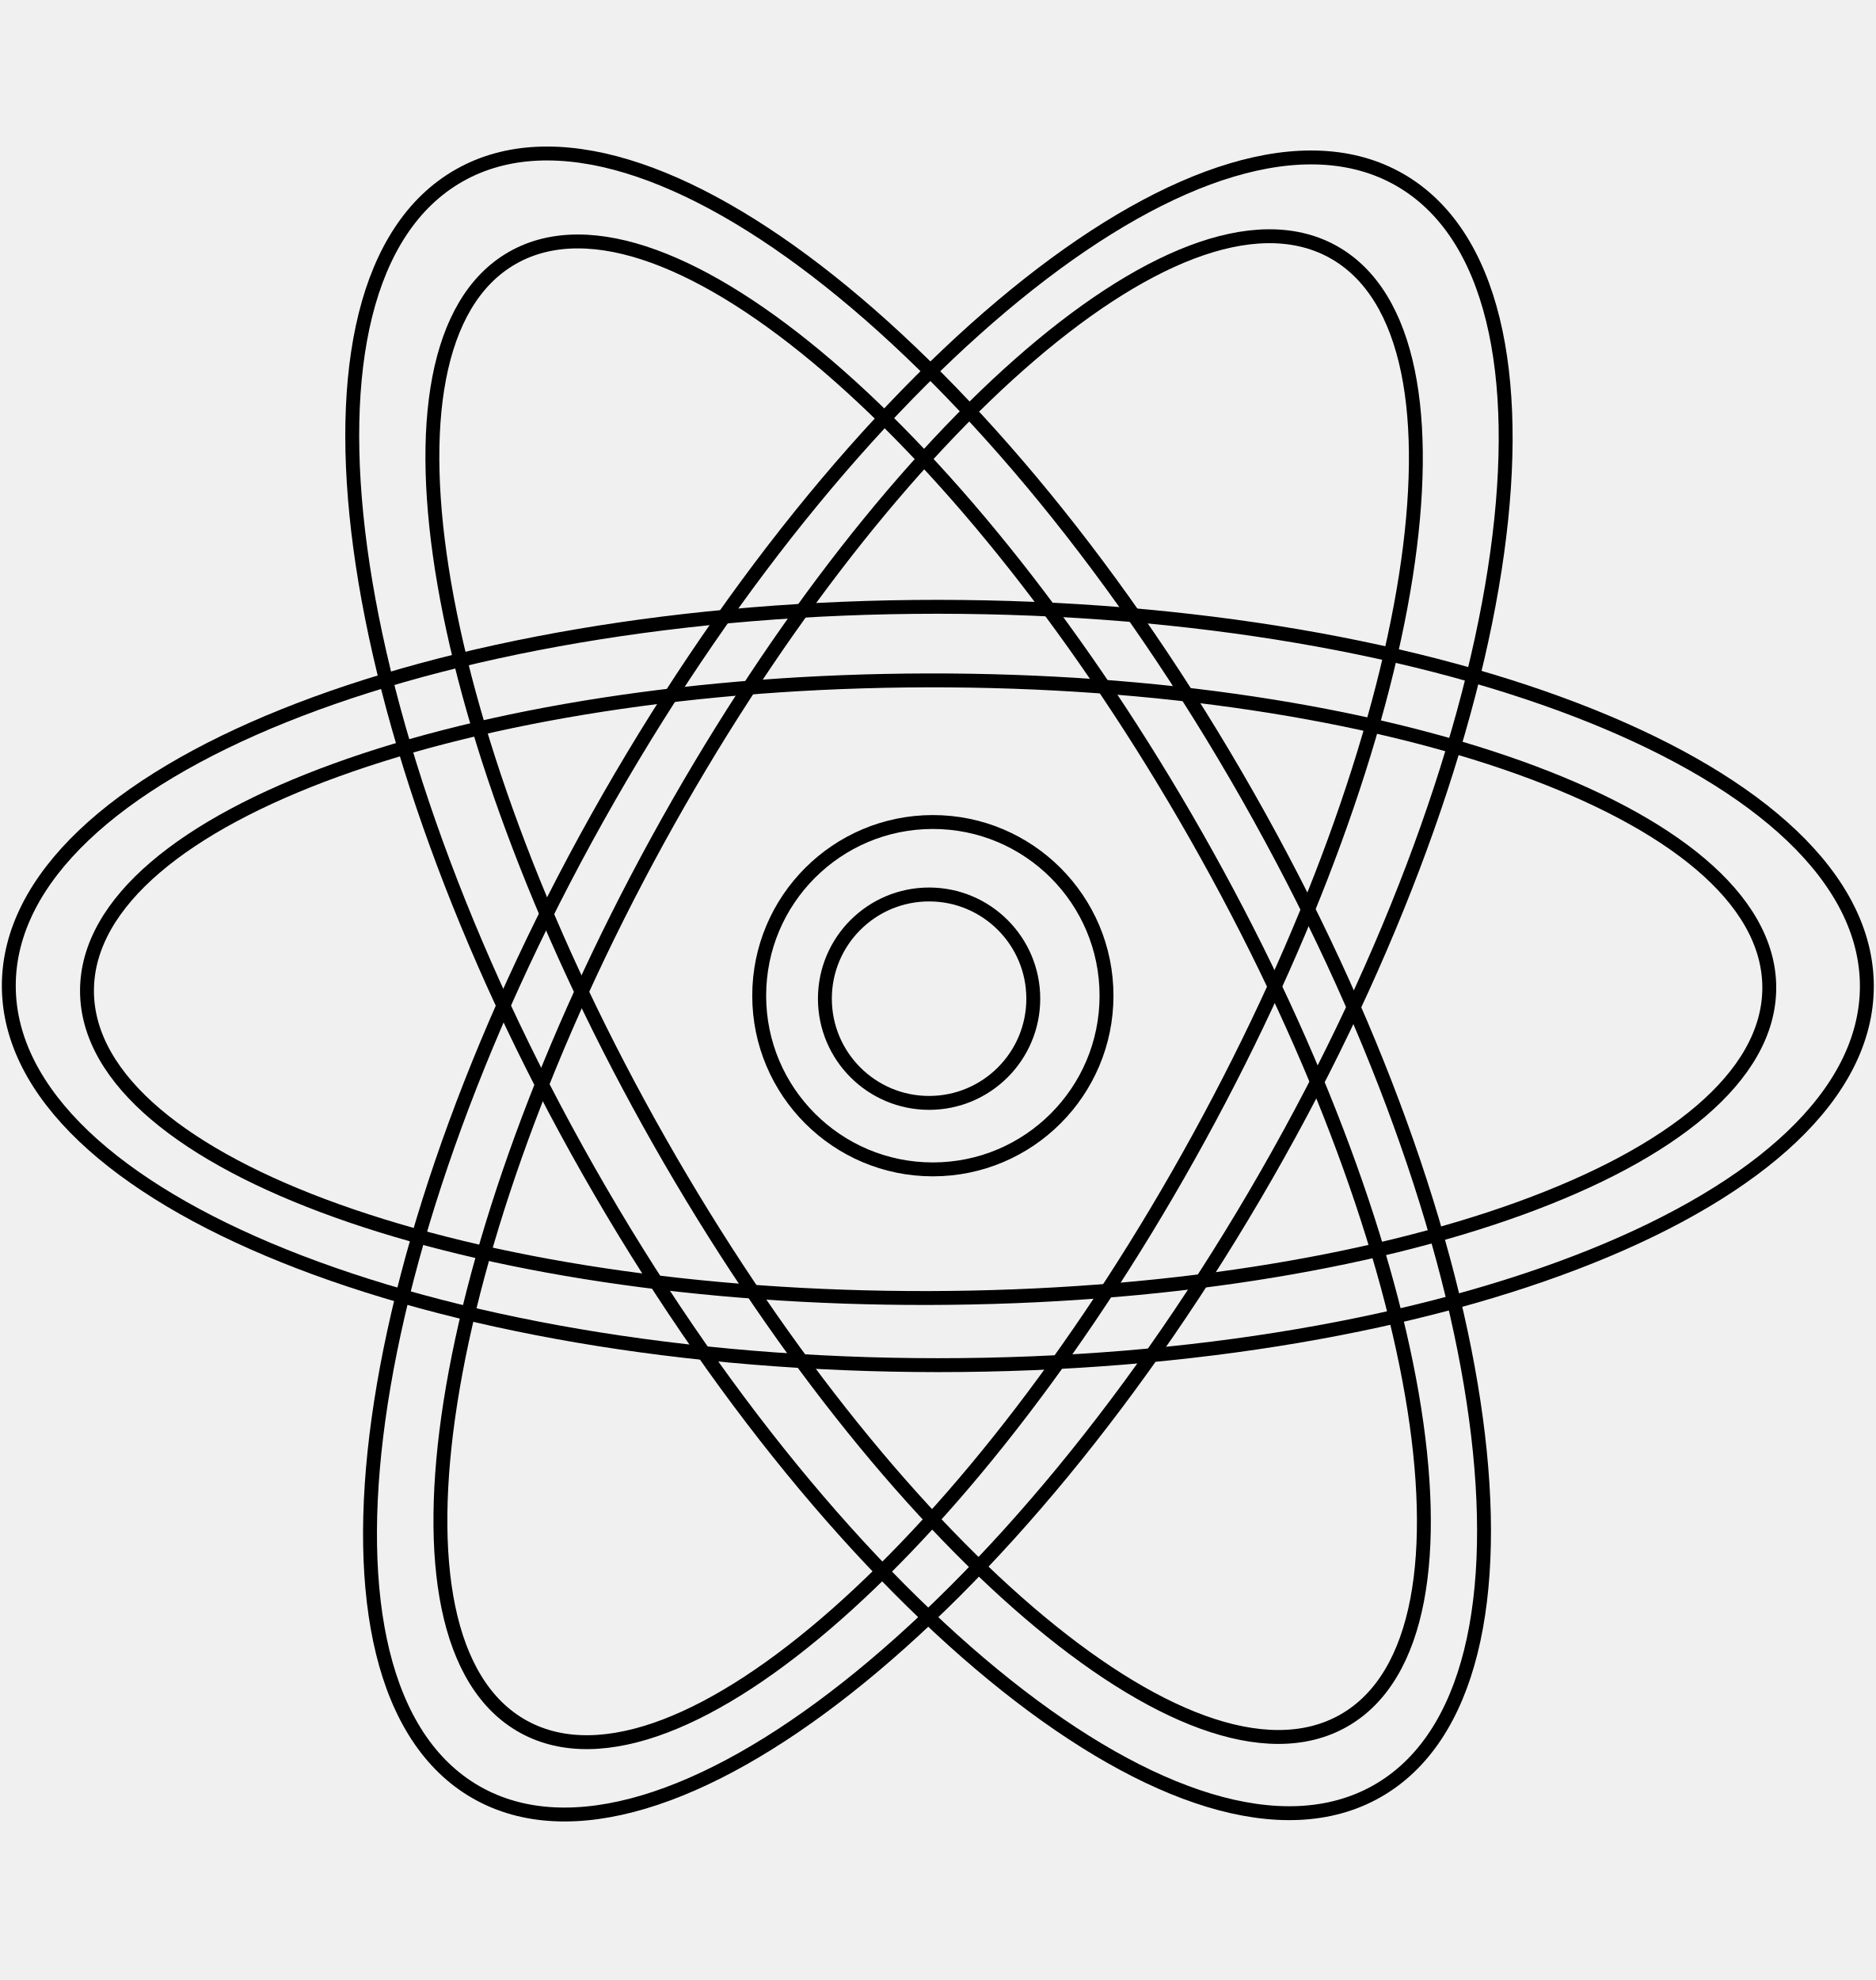
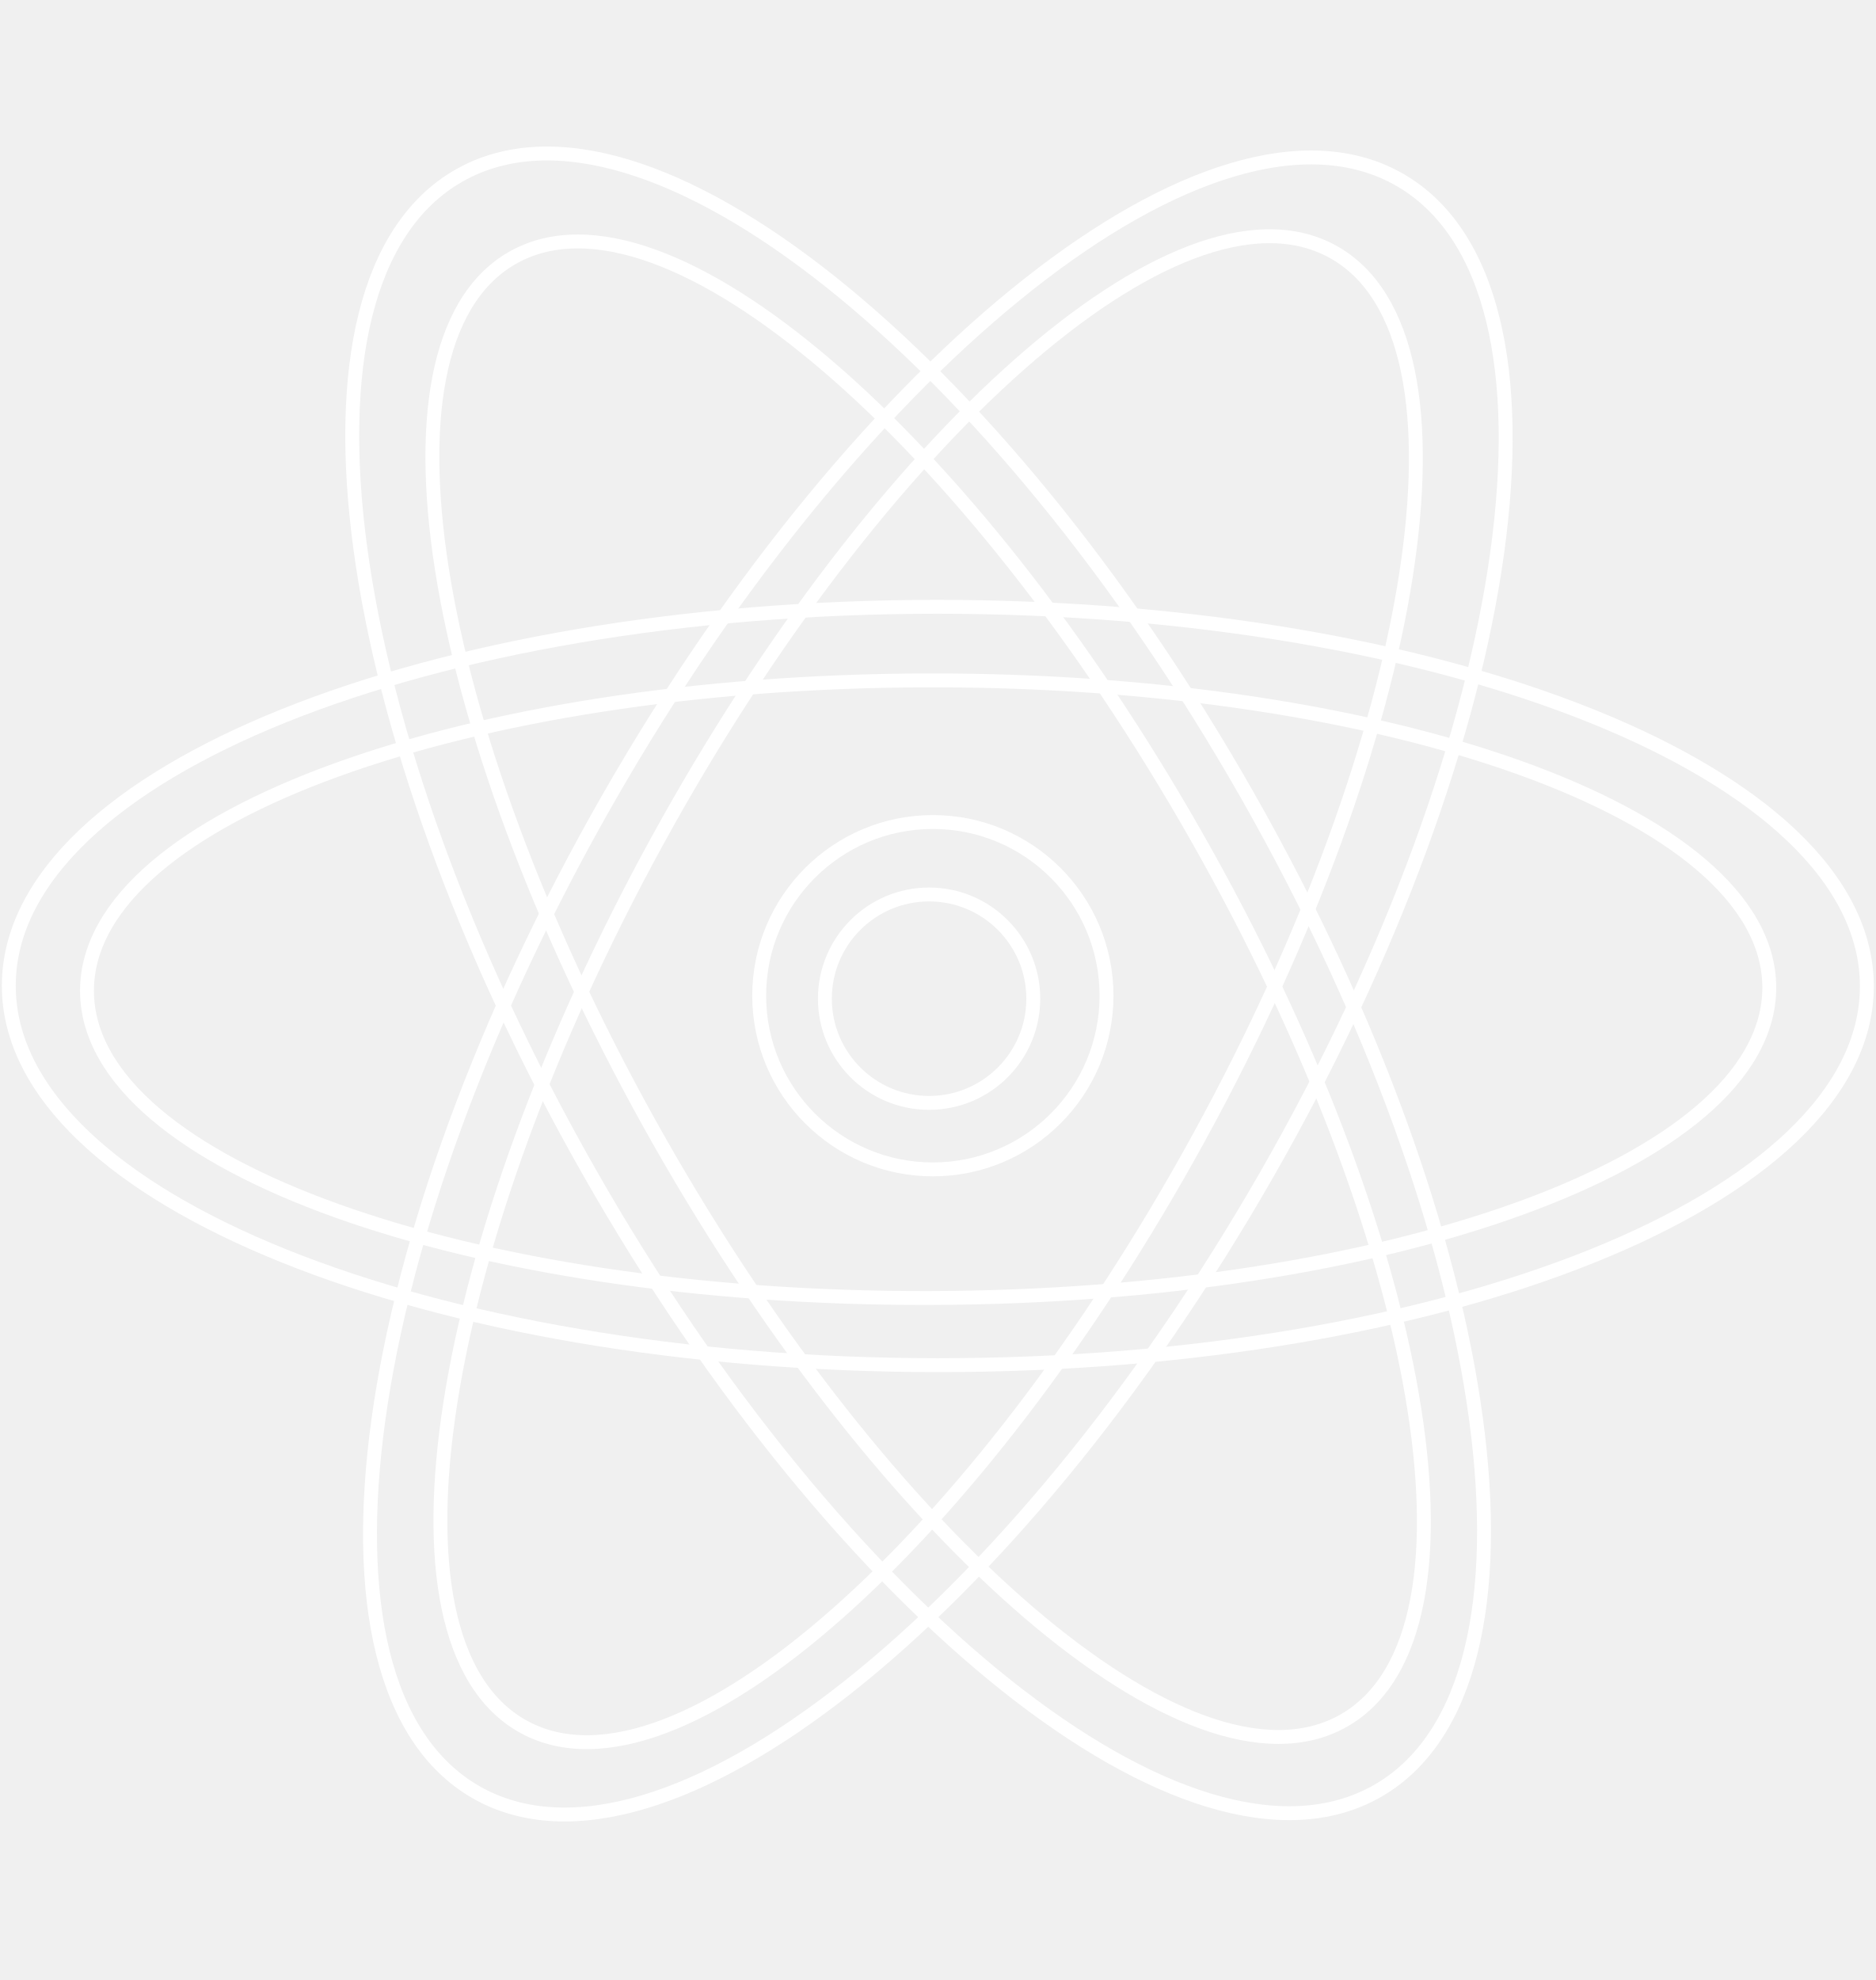
<svg xmlns="http://www.w3.org/2000/svg" width="108" height="114" viewBox="0 0 108 114" fill="none">
  <style>
    path, circle {
-         stroke: black;
+         stroke: white;
        animation: fadeIn 5s;
    }
    @keyframes fadeIn {
        0% {opacity:0;}
        100% {opacity:1;}
    }
</style>
  <path d="M79.296 103.13C82.014 101.586 83.781 98.77 84.696 95.094C85.611 91.419 85.687 86.842 84.991 81.682C83.599 71.358 79.104 58.598 71.851 45.832C64.598 33.066 55.938 22.672 47.783 16.191C43.706 12.952 39.735 10.674 36.111 9.578C32.485 8.482 29.16 8.559 26.442 10.103C23.724 11.647 21.957 14.463 21.042 18.139C20.128 21.814 20.051 26.391 20.747 31.552C22.139 41.875 26.635 54.635 33.888 67.401C41.14 80.167 49.8 90.561 57.955 97.042C62.032 100.281 66.003 102.559 69.628 103.655C73.254 104.751 76.578 104.675 79.296 103.13Z" stroke-width="0.8" />
  <path d="M77.372 99.068C79.622 97.79 80.989 95.338 81.603 92.129C82.218 88.918 82.095 84.882 81.306 80.305C79.728 71.147 75.464 59.717 68.904 48.171C62.345 36.625 54.709 27.111 47.65 21.067C44.123 18.046 40.718 15.874 37.645 14.758C34.575 13.643 31.769 13.562 29.518 14.841C27.268 16.119 25.901 18.571 25.287 21.779C24.672 24.99 24.796 29.027 25.584 33.604C27.163 42.761 31.426 54.191 37.986 65.737C44.546 77.284 52.182 86.797 59.24 92.842C62.768 95.862 66.172 98.035 69.245 99.151C72.316 100.266 75.122 100.347 77.372 99.068Z" stroke-width="0.8" />
  <path d="M30.157 99.424C32.426 100.669 35.231 100.545 38.284 99.384C41.34 98.222 44.711 95.999 48.193 92.925C55.159 86.775 62.651 77.147 69.035 65.503C75.42 53.859 79.51 42.366 80.951 33.186C81.67 28.598 81.733 24.559 81.069 21.358C80.407 18.16 79.003 15.729 76.734 14.484C74.464 13.24 71.66 13.363 68.607 14.524C65.551 15.686 62.179 17.91 58.698 20.984C51.731 27.134 44.24 36.762 37.855 48.406C31.47 60.049 27.38 71.542 25.94 80.723C25.22 85.311 25.158 89.349 25.821 92.55C26.484 95.749 27.887 98.18 30.157 99.424Z" stroke-width="0.8" />
  <path d="M5.009 57.058C5.015 59.646 6.476 62.043 8.967 64.156C11.46 66.271 15.035 68.151 19.407 69.716C28.156 72.849 40.204 74.763 53.483 74.734C66.763 74.706 78.802 72.741 87.538 69.571C91.903 67.987 95.47 66.092 97.954 63.966C100.435 61.842 101.887 59.439 101.881 56.851C101.876 54.263 100.414 51.866 97.923 49.752C95.431 47.637 91.856 45.758 87.484 44.192C78.735 41.06 66.687 39.146 53.407 39.174C40.128 39.203 28.088 41.168 19.353 44.338C14.987 45.922 11.42 47.817 8.937 49.943C6.455 52.067 5.004 54.47 5.009 57.058Z" stroke-width="0.8" />
  <path d="M27.413 103.189C30.125 104.743 33.449 104.831 37.079 103.747C40.708 102.665 44.687 100.401 48.775 97.176C56.953 90.724 65.649 80.36 72.947 67.62C80.245 54.88 84.786 42.135 86.214 31.817C86.928 26.659 86.868 22.081 85.966 18.404C85.064 14.725 83.306 11.902 80.594 10.348C77.882 8.794 74.558 8.706 70.928 9.79C67.299 10.872 63.32 13.136 59.232 16.361C51.054 22.813 42.358 33.177 35.06 45.917C27.762 58.657 23.221 71.402 21.793 81.72C21.079 86.878 21.14 91.456 22.041 95.133C22.943 98.812 24.701 101.635 27.413 103.189Z" stroke-width="0.8" />
  <path d="M0.507 56.752C0.506 59.878 2.081 62.806 4.824 65.419C7.566 68.03 11.508 70.359 16.337 72.304C26 76.197 39.314 78.595 53.997 78.6C68.679 78.604 81.995 76.214 91.66 72.328C96.491 70.385 100.434 68.058 103.178 65.449C105.923 62.839 107.499 59.911 107.5 56.785C107.501 53.659 105.926 50.731 103.183 48.118C100.441 45.507 96.499 43.178 91.669 41.233C82.007 37.34 68.693 34.942 54.01 34.937C39.328 34.933 26.012 37.323 16.347 41.209C11.516 43.152 7.573 45.479 4.829 48.088C2.084 50.699 0.508 53.626 0.507 56.752Z" stroke-width="0.8" />
  <circle cx="53.717" cy="57.328" r="10" stroke-width="0.8" />
  <circle cx="53.5" cy="57.5" r="6" stroke-width="0.8" />
</svg>
